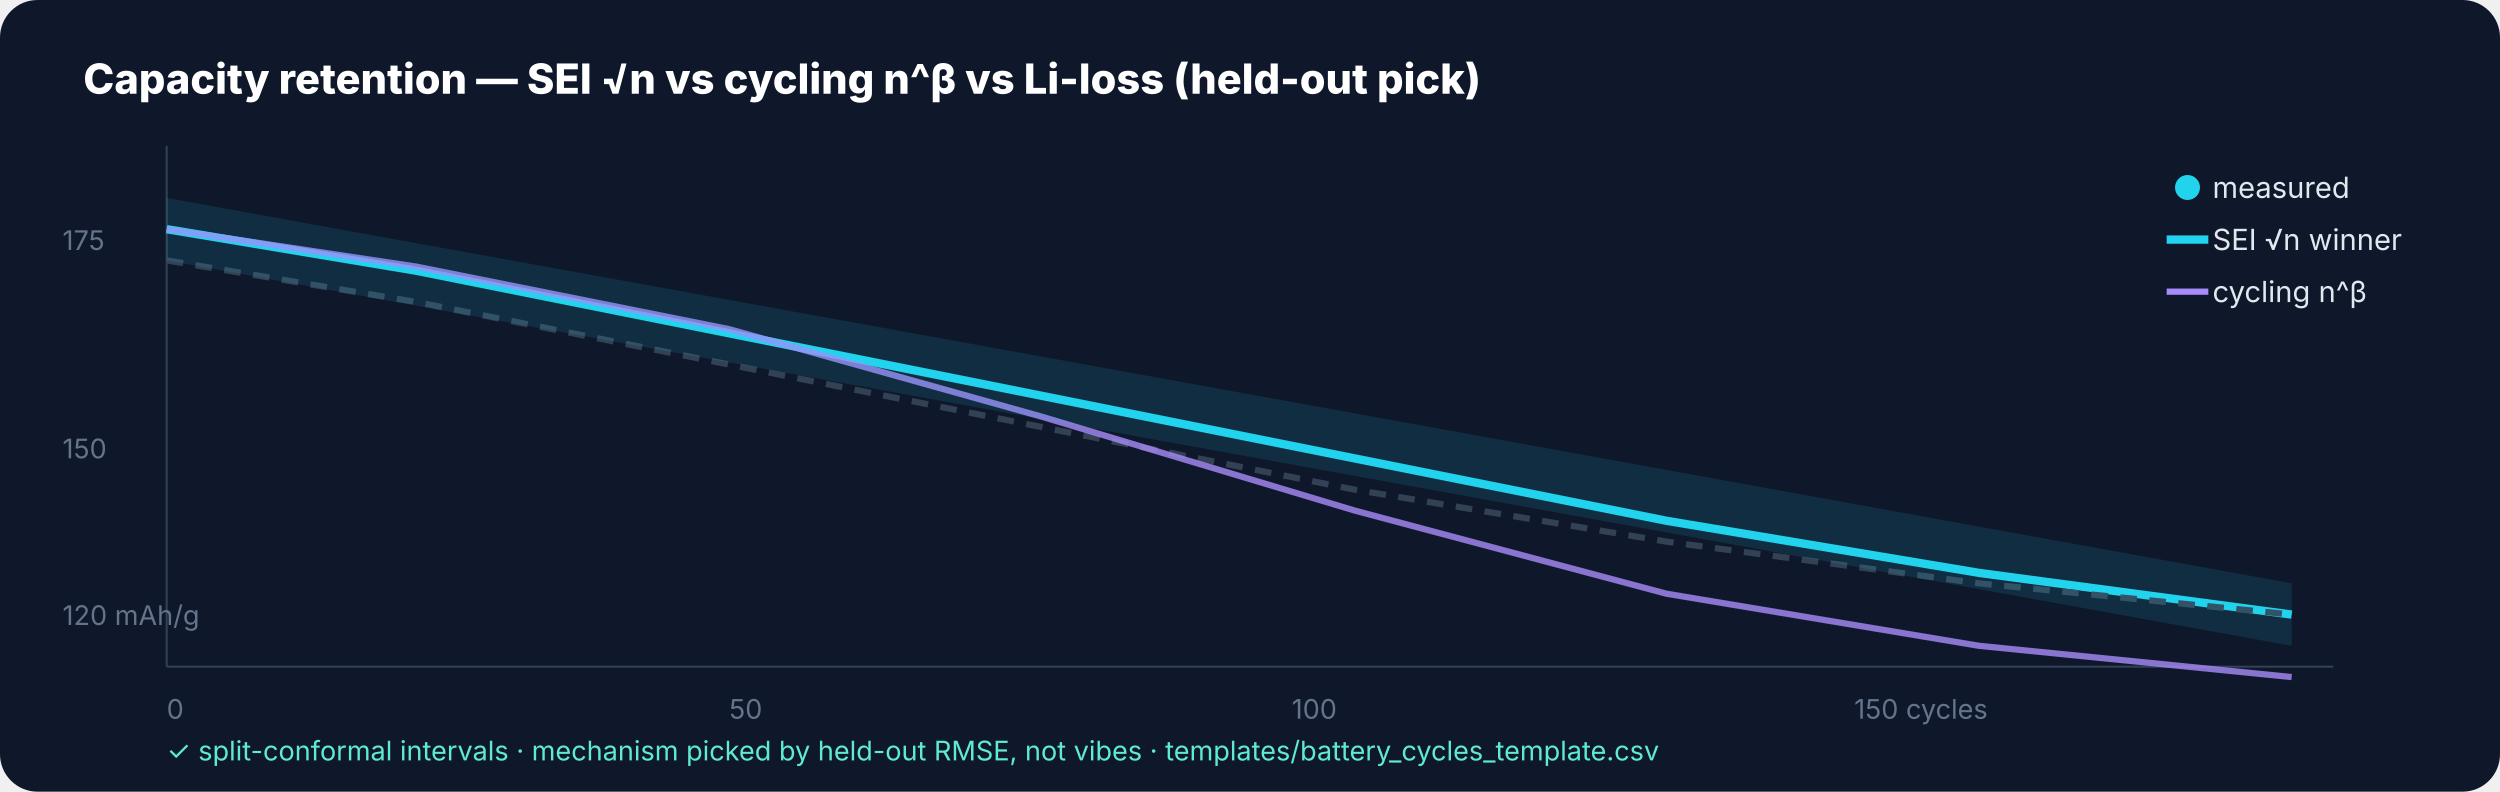
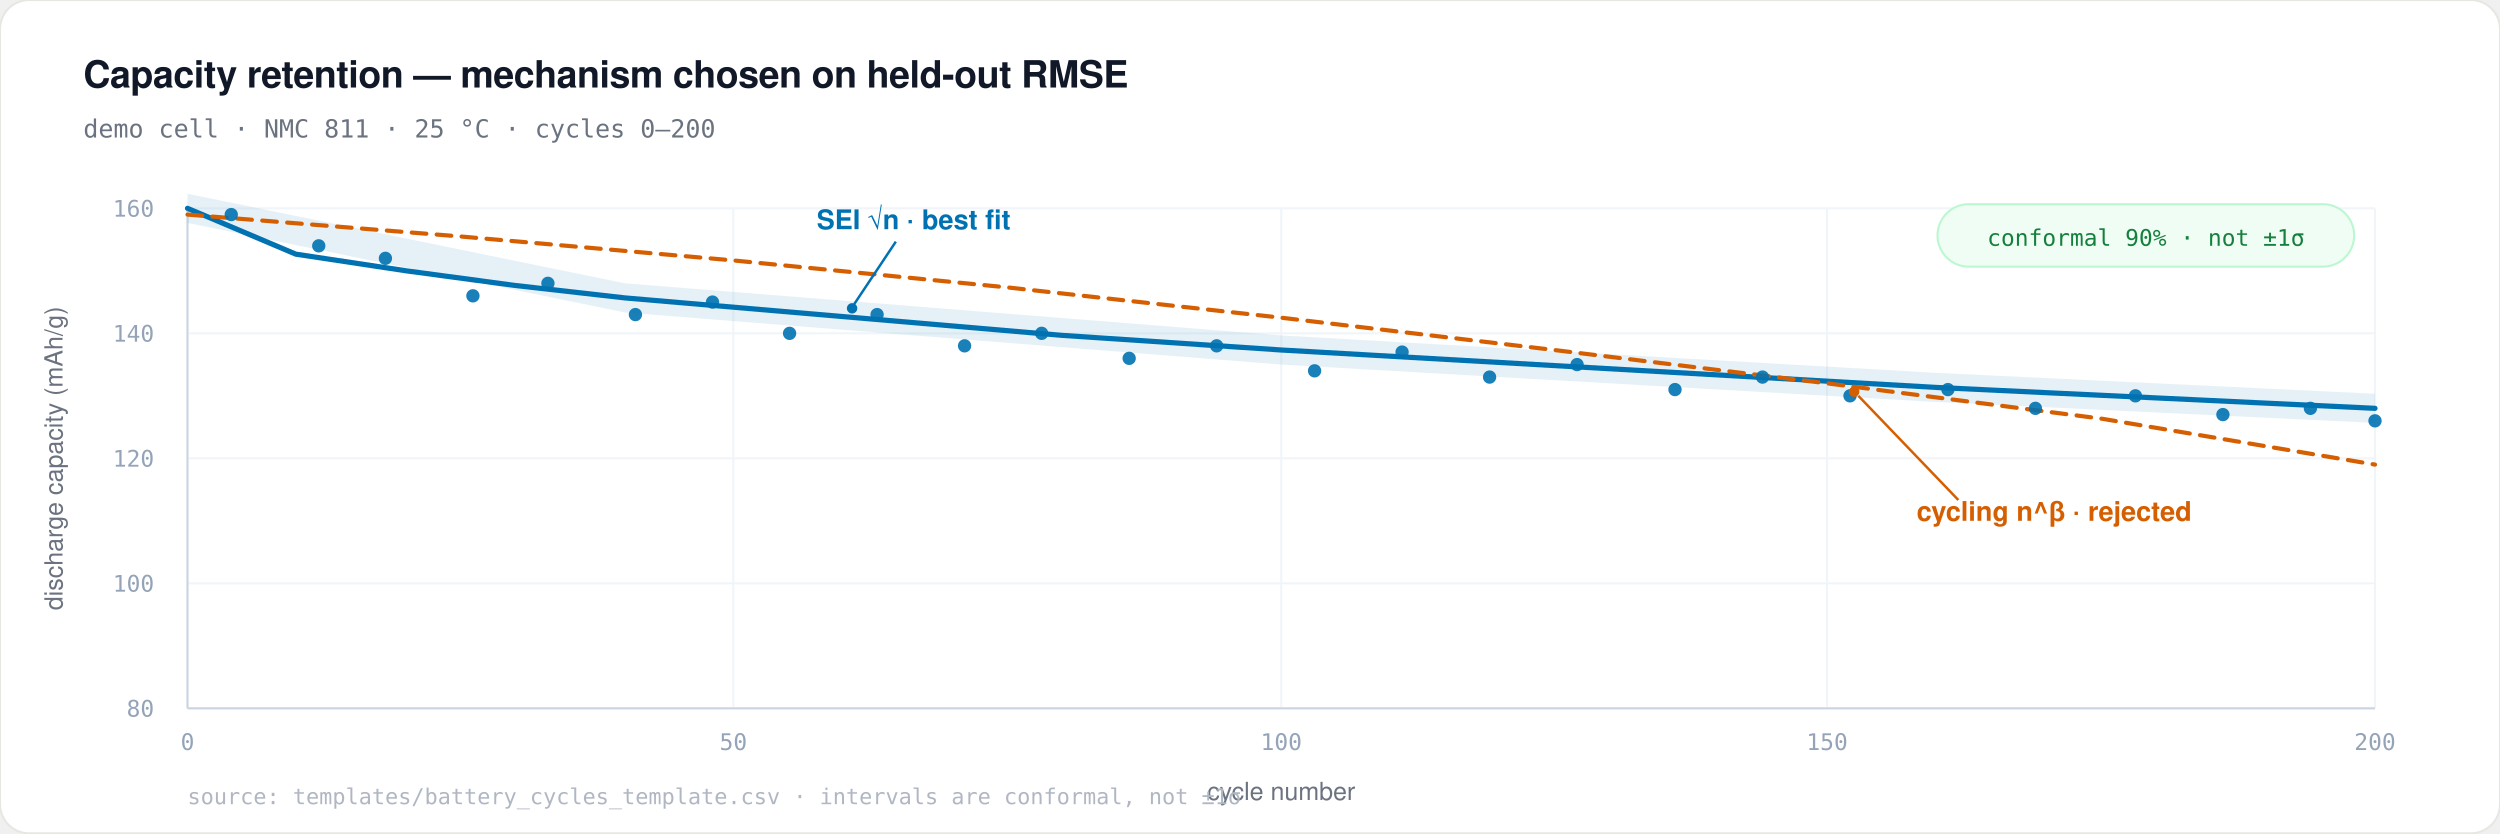
- <svg xmlns="http://www.w3.org/2000/svg" width="1200" height="380" viewBox="0 0 1200 380">
-   <rect width="1200" height="380" rx="18" fill="#0f172a" />
-   <text x="40" y="45" font-family="Inter,Arial" font-size="20" font-weight="800" fill="#fff">Capacity retention — SEI √n vs cycling n^β vs Li-loss (held-out pick)</text>
-   <g font-family="Inter,Arial" font-size="13" fill="#64748b">
-     <line x1="80" y1="320" x2="1120" y2="320" stroke="#334155" />
-     <line x1="80" y1="320" x2="80" y2="70" stroke="#334155" />
-     <text x="80" y="345">0</text>
-     <text x="350" y="345">50</text>
-     <text x="620" y="345">100</text>
-     <text x="890" y="345">150 cycles</text>
-     <text x="30" y="120">175</text>
-     <text x="30" y="220">150</text>
-     <text x="30" y="300">120 mAh/g</text>
+ <svg xmlns="http://www.w3.org/2000/svg" width="1200" height="400" viewBox="0 0 1200 400">
+   <rect width="1200" height="400" rx="14" fill="#FFFFFF" stroke="#E7E7E2" />
+   <g font-family="-apple-system, BlinkMacSystemFont, 'Segoe UI', Helvetica, Arial, sans-serif">
+     <text x="40" y="42" font-size="18" font-weight="700" fill="#111827" letter-spacing="-0.2">Capacity retention — mechanism chosen on held-out RMSE</text>
+     <text x="40" y="66" font-size="12" fill="#6B7280" font-family="ui-monospace, SFMono-Regular, Menlo, Consolas, monospace">demo cell · NMC 811 · 25 °C · cycles 0–200</text>
  </g>
-   <path d="M80,110 L200,130 L350,160 L500,190 L650,220 L800,250 L950,275 L1100,295" fill="none" stroke="#22d3ee" stroke-width="4" />
-   <path d="M80,125 L200,145 L350,175 L500,205 L650,235 L800,260 L950,280 L1100,295" fill="none" stroke="#334155" stroke-dasharray="8 6" stroke-width="3" />
-   <path d="M80,110 L200,128 L350,158 L500,200 L650,245 L800,285 L950,310 L1100,325" fill="none" stroke="#a78bfa" stroke-width="3" opacity=".8" />
-   <path d="M80,95 L1100,280 L1100,310 L80,125 Z" fill="#22d3ee" opacity=".12" />
-   <g font-family="Inter,Arial" font-size="14">
-     <circle cx="1050" cy="90" r="6" fill="#22d3ee" />
-     <text x="1062" y="95" fill="#e2e8f0">measured</text>
-     <line x1="1040" y1="115" x2="1060" y2="115" stroke="#22d3ee" stroke-width="4" />
-     <text x="1062" y="120" fill="#e2e8f0">SEI √n winner</text>
-     <line x1="1040" y1="140" x2="1060" y2="140" stroke="#a78bfa" stroke-width="3" />
-     <text x="1062" y="145" fill="#e2e8f0">cycling n^β</text>
+   <g stroke="#F1F5F9" stroke-width="1">
+     <line x1="90" y1="100" x2="1140" y2="100" />
+     <line x1="90" y1="160" x2="1140" y2="160" />
+     <line x1="90" y1="220" x2="1140" y2="220" />
+     <line x1="90" y1="280" x2="1140" y2="280" />
+     <line x1="90" y1="340" x2="1140" y2="340" />
+     <line x1="90" y1="100" x2="90" y2="340" />
+     <line x1="352" y1="100" x2="352" y2="340" />
+     <line x1="615" y1="100" x2="615" y2="340" />
+     <line x1="877" y1="100" x2="877" y2="340" />
+     <line x1="1140" y1="100" x2="1140" y2="340" />
  </g>
-   <text x="80" y="365" font-family="Inter,Arial" font-size="13" fill="#5eead4">✓ split-conformal intervals · mechanism picked by held-out RMSE, not vibes · templates/battery_cycles_template.csv</text>
+   <line x1="90" y1="340" x2="1140" y2="340" stroke="#CBD5E1" />
+   <line x1="90" y1="100" x2="90" y2="340" stroke="#CBD5E1" />
+   <path d="M90,93 L300,136 L615,161 L930,179 L1140,189 L1140,203 L930,193 L615,175 L300,150 L90,107 Z" fill="#0072B2" fill-opacity="0.10" />
+   <path d="M90,100 L142,122 L195,130 L247,137 L300,143 L405,152 L510,161 L615,168 L720,174 L825,180 L930,186 L1035,191 L1140,196" fill="none" stroke="#0072B2" stroke-width="2.5" stroke-linejoin="round" stroke-linecap="round" />
+   <path d="M90,103 L221,113.5 L352,125 L484,138 L615,152.5 L746,168 L877,184 L1009,201 L1140,223" fill="none" stroke="#D55E00" stroke-width="2" stroke-dasharray="7 5" stroke-linejoin="round" stroke-linecap="round" />
+   <g fill="#0072B2" fill-opacity="0.9">
+     <circle cx="111" cy="103" r="3.2" />
+     <circle cx="153" cy="118" r="3.2" />
+     <circle cx="185" cy="124" r="3.2" />
+     <circle cx="227" cy="142" r="3.2" />
+     <circle cx="263" cy="136" r="3.2" />
+     <circle cx="305" cy="151" r="3.2" />
+     <circle cx="342" cy="145" r="3.2" />
+     <circle cx="379" cy="160" r="3.2" />
+     <circle cx="421" cy="151" r="3.2" />
+     <circle cx="463" cy="166" r="3.2" />
+     <circle cx="500" cy="160" r="3.2" />
+     <circle cx="542" cy="172" r="3.2" />
+     <circle cx="584" cy="166" r="3.2" />
+     <circle cx="631" cy="178" r="3.2" />
+     <circle cx="673" cy="169" r="3.2" />
+     <circle cx="715" cy="181" r="3.2" />
+     <circle cx="757" cy="175" r="3.2" />
+     <circle cx="804" cy="187" r="3.2" />
+     <circle cx="846" cy="181" r="3.2" />
+     <circle cx="888" cy="190" r="3.2" />
+     <circle cx="935" cy="187" r="3.2" />
+     <circle cx="977" cy="196" r="3.2" />
+     <circle cx="1025" cy="190" r="3.2" />
+     <circle cx="1067" cy="199" r="3.2" />
+     <circle cx="1109" cy="196" r="3.2" />
+     <circle cx="1140" cy="202" r="3.2" />
+   </g>
+   <g font-family="ui-monospace, SFMono-Regular, Menlo, Consolas, monospace" font-size="11" fill="#94A3B8">
+     <text x="74" y="344" text-anchor="end">80</text>
+     <text x="74" y="284" text-anchor="end">100</text>
+     <text x="74" y="224" text-anchor="end">120</text>
+     <text x="74" y="164" text-anchor="end">140</text>
+     <text x="74" y="104" text-anchor="end">160</text>
+     <text x="90" y="360" text-anchor="middle">0</text>
+     <text x="352" y="360" text-anchor="middle">50</text>
+     <text x="615" y="360" text-anchor="middle">100</text>
+     <text x="877" y="360" text-anchor="middle">150</text>
+     <text x="1140" y="360" text-anchor="middle">200</text>
+   </g>
+   <text x="615" y="384" font-size="12" fill="#6B7280" text-anchor="middle" font-family="-apple-system, BlinkMacSystemFont, 'Segoe UI', Helvetica, Arial, sans-serif">cycle number</text>
+   <text x="30" y="220" font-size="12" fill="#6B7280" text-anchor="middle" transform="rotate(-90 30 220)" font-family="-apple-system, BlinkMacSystemFont, 'Segoe UI', Helvetica, Arial, sans-serif">discharge capacity (mAh/g)</text>
+   <g font-family="-apple-system, BlinkMacSystemFont, 'Segoe UI', Helvetica, Arial, sans-serif" font-size="13" font-weight="600">
+     <text x="392" y="110" fill="#0072B2">SEI √n · best fit</text>
+     <text x="920" y="250" fill="#D55E00">cycling n^β · rejected</text>
+   </g>
+   <line x1="430" y1="116" x2="410" y2="146" stroke="#0072B2" stroke-width="1.2" />
+   <circle cx="409" cy="148" r="2.5" fill="#0072B2" />
+   <line x1="940" y1="240" x2="892" y2="190" stroke="#D55E00" stroke-width="1.2" />
+   <circle cx="890" cy="188" r="2.5" fill="#D55E00" />
+   <rect x="930" y="98" width="200" height="30" rx="15" fill="#F0FDF4" stroke="#BBF7D0" />
+   <text x="1030" y="118" font-size="11" fill="#15803D" text-anchor="middle" font-family="ui-monospace, SFMono-Regular, Menlo, Consolas, monospace">conformal 90% · not ±1σ</text>
+   <text x="90" y="386" font-size="10.5" fill="#B0B7C3" font-family="ui-monospace, SFMono-Regular, Menlo, Consolas, monospace">source: templates/battery_cycles_template.csv · intervals are conformal, not ±1σ</text>
</svg>
